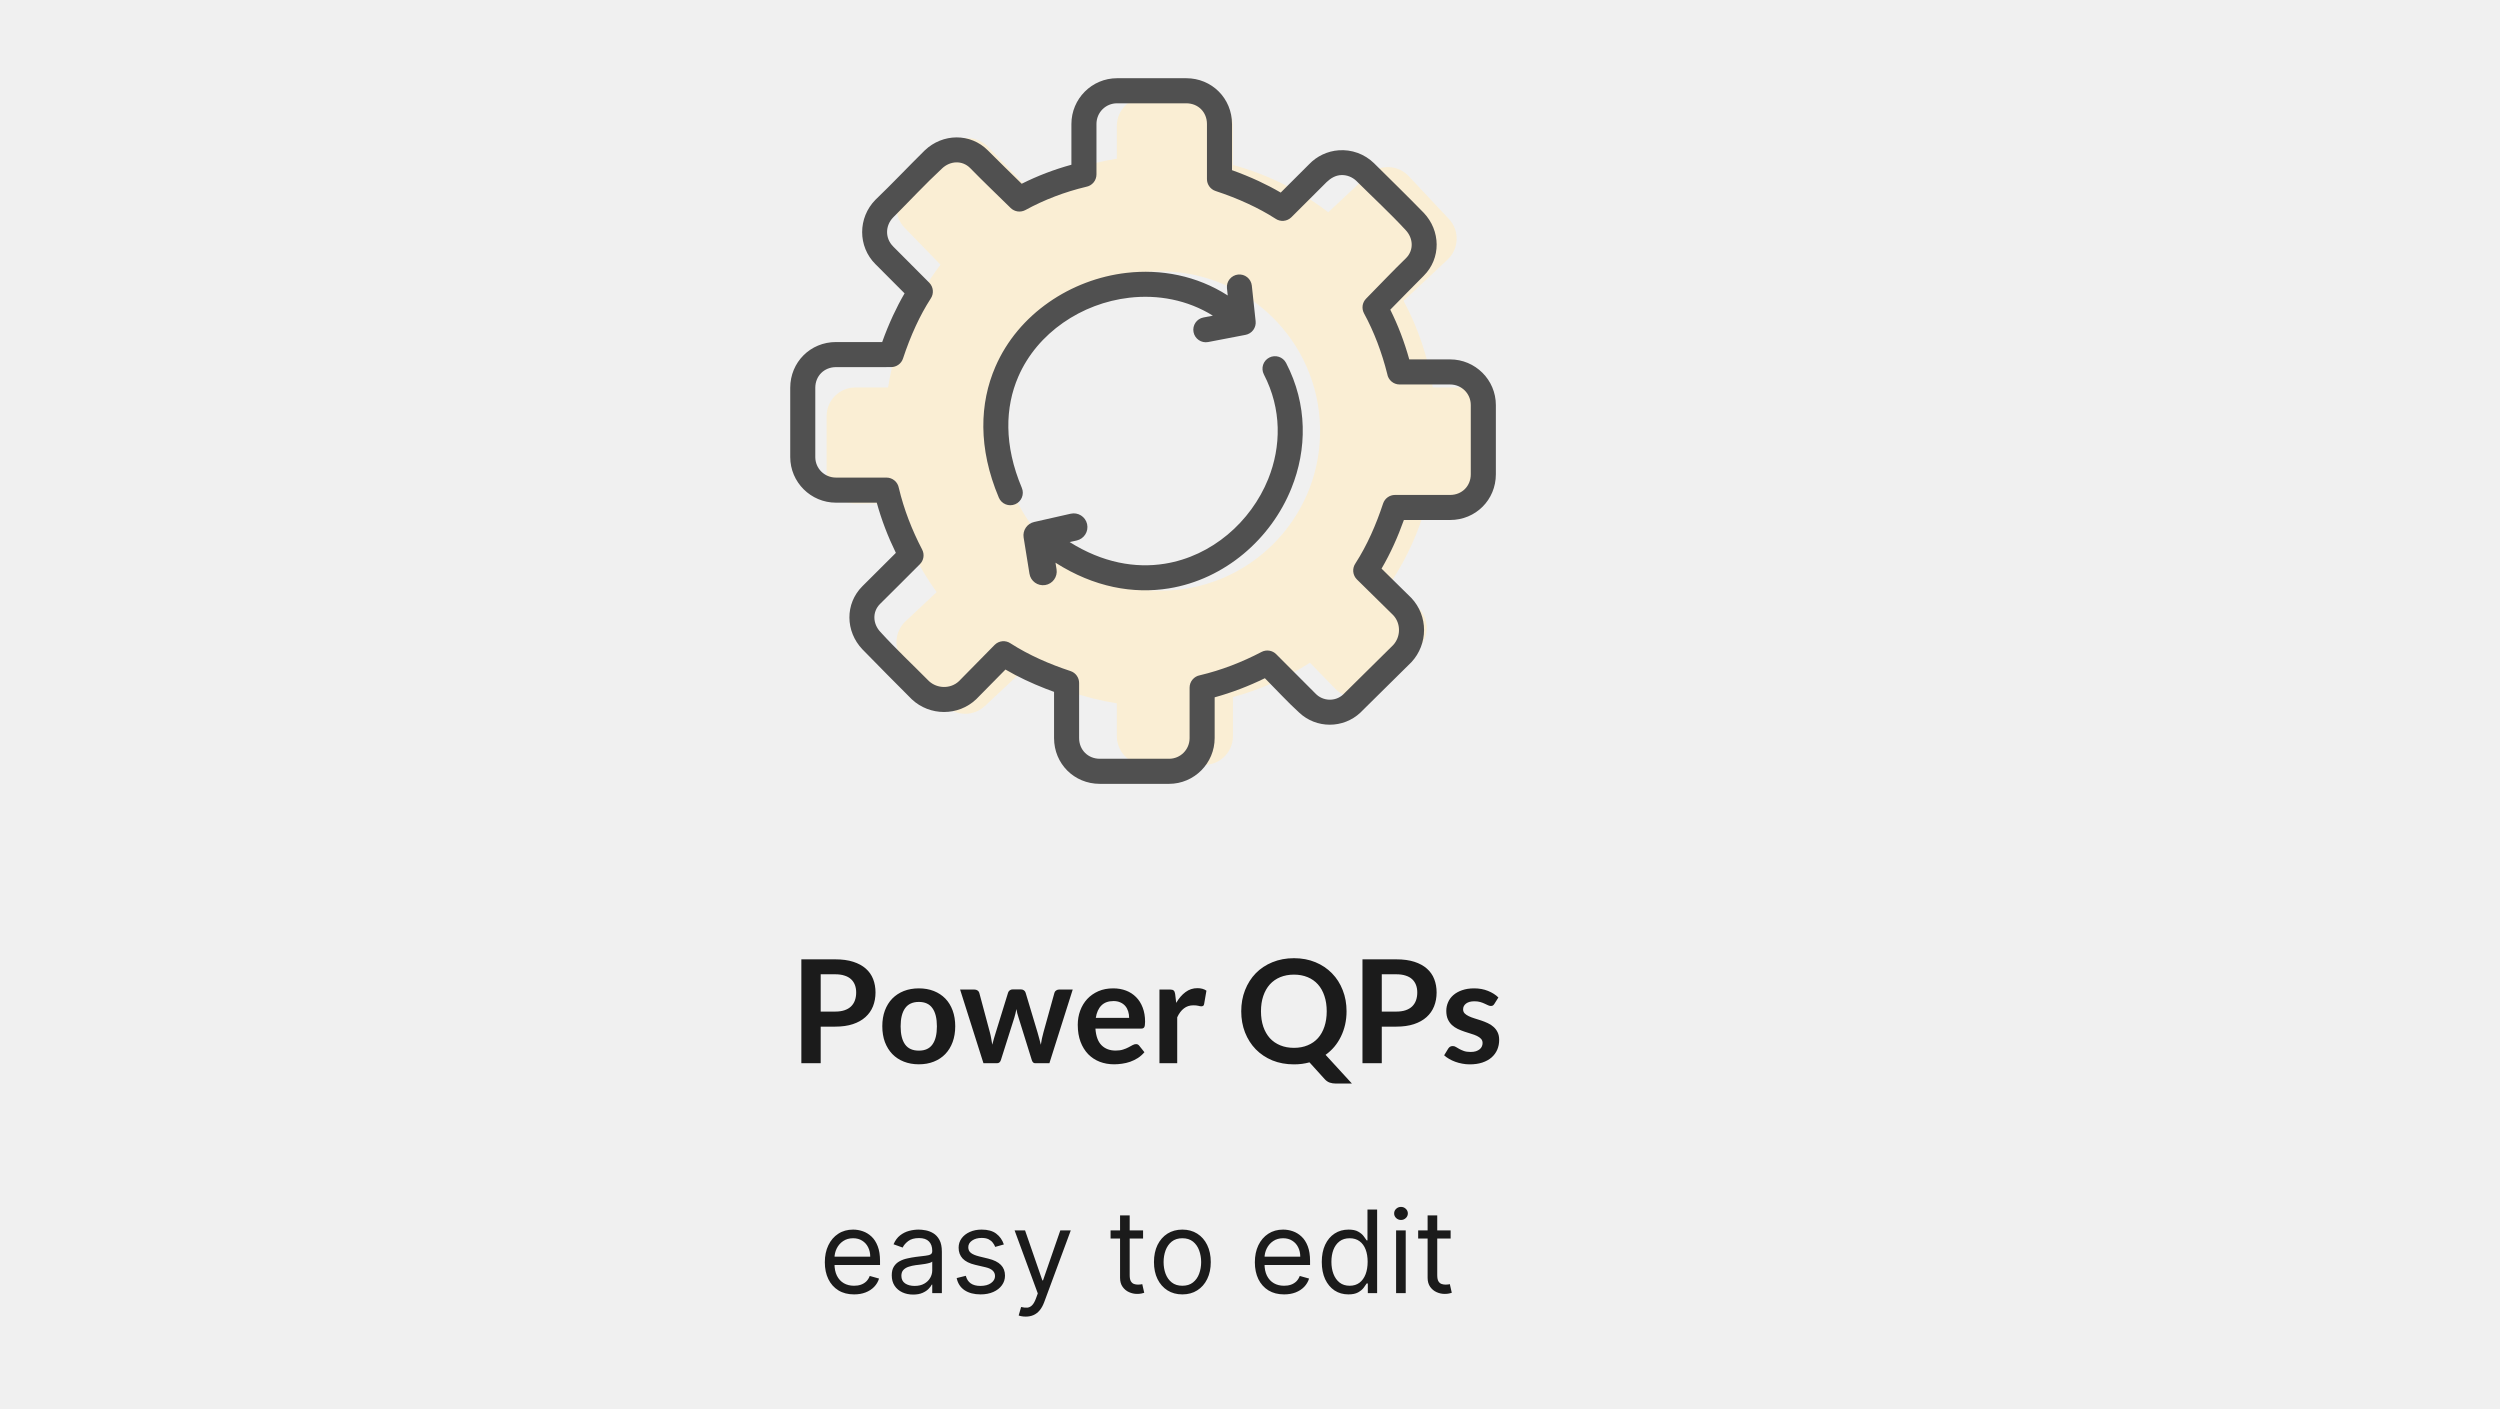
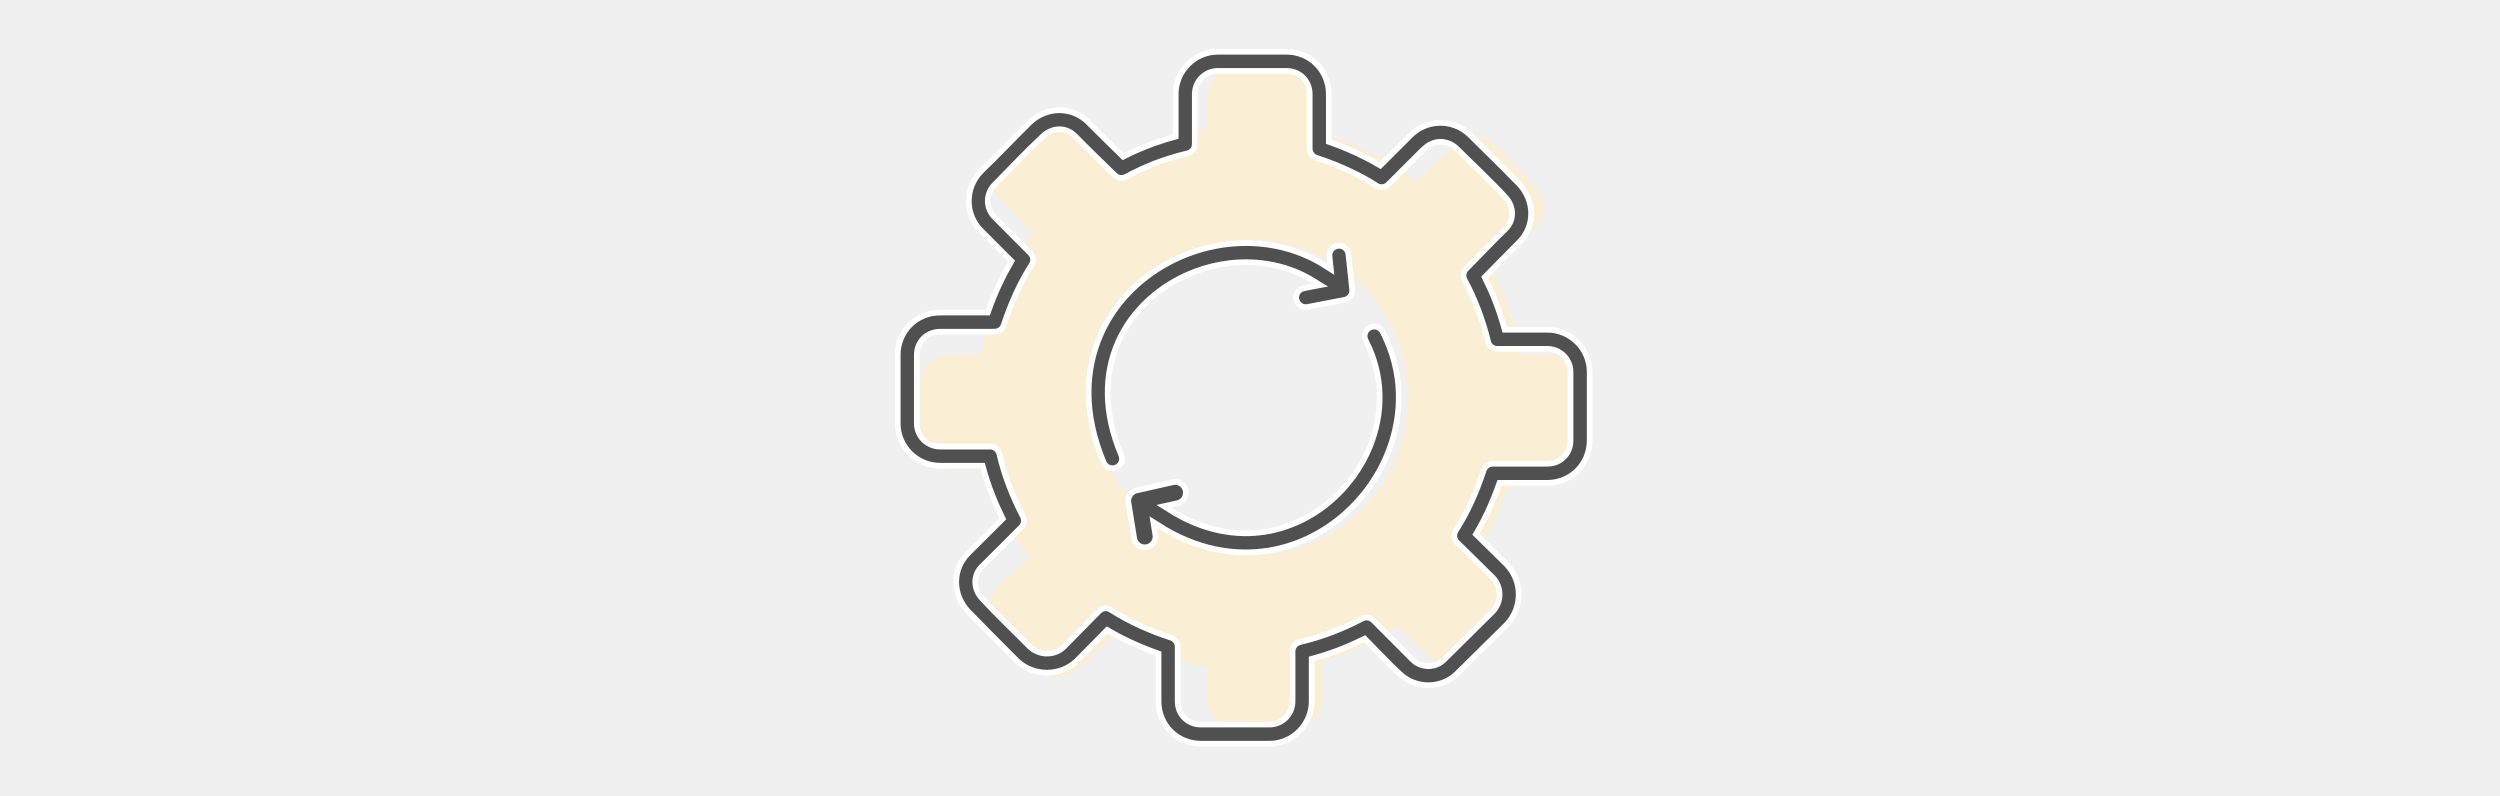
- <svg xmlns="http://www.w3.org/2000/svg" width="87" height="49" viewBox="0 0 87 49" fill="none">
-   <path d="M41.907 3.382C42.459 3.382 42.907 3.83 42.907 4.382V5.74C44.127 6.072 45.249 6.638 46.224 7.387L47.612 6.086C48.015 5.709 48.648 5.729 49.025 6.132L50.422 7.621C50.799 8.024 50.778 8.656 50.376 9.034L48.845 10.47C49.341 11.394 49.69 12.409 49.86 13.484H51C51.552 13.484 52 13.932 52 14.484V16.525C52 17.077 51.552 17.525 51 17.525H49.643C49.381 18.487 48.972 19.387 48.443 20.204L49.368 21.156C49.753 21.552 49.743 22.185 49.348 22.57L47.883 23.992C47.487 24.377 46.853 24.368 46.469 23.971L45.586 23.062C44.77 23.59 43.869 23.998 42.907 24.26V25.618C42.907 26.17 42.459 26.618 41.907 26.618H39.866C39.314 26.618 38.866 26.17 38.866 25.618V24.477C37.695 24.291 36.595 23.892 35.605 23.322L34.276 24.569C33.873 24.947 33.24 24.927 32.862 24.524L31.467 23.035C31.089 22.632 31.109 22 31.512 21.622L32.595 20.605C31.932 19.687 31.428 18.647 31.123 17.525H29.766C29.213 17.525 28.766 17.078 28.766 16.525V14.484C28.766 13.932 29.213 13.484 29.766 13.484H30.905C31.157 11.896 31.799 10.438 32.728 9.211L31.48 7.925C31.095 7.528 31.105 6.895 31.501 6.511L32.965 5.089C33.361 4.704 33.994 4.713 34.379 5.109L35.795 6.568C36.735 6.056 37.77 5.696 38.866 5.522V4.382C38.866 3.83 39.314 3.382 39.866 3.382H41.907ZM40.385 9.443C37.316 9.443 34.828 11.931 34.828 15C34.828 18.068 37.316 20.556 40.385 20.556C43.413 20.556 45.874 18.134 45.938 15.122V14.877C45.873 11.865 43.412 9.443 40.385 9.443Z" fill="#FAEED4" />
-   <path d="M47.219 6.313L47.214 6.307C47.065 6.161 46.875 6.088 46.686 6.092C46.471 6.097 46.303 6.208 46.168 6.335L44.94 7.56C44.789 7.71 44.556 7.727 44.388 7.611C44.09 7.419 43.77 7.247 43.438 7.093C43.071 6.922 42.688 6.775 42.302 6.647C42.119 6.587 42.002 6.416 42.002 6.233L42.002 4.315C42.002 3.901 41.695 3.595 41.282 3.595H38.874C38.473 3.595 38.157 3.916 38.157 4.315V6.071C38.157 6.286 38.002 6.464 37.798 6.501C37.065 6.675 36.345 6.948 35.683 7.31C35.601 7.354 35.507 7.371 35.415 7.358C35.323 7.345 35.237 7.303 35.171 7.238C34.703 6.777 34.218 6.317 33.762 5.849C33.482 5.568 33.063 5.597 32.784 5.862C32.212 6.392 31.64 7.008 31.084 7.564C30.802 7.852 30.796 8.291 31.083 8.578L31.105 8.601L32.338 9.838C32.487 9.989 32.504 10.221 32.389 10.39C32.196 10.688 32.024 11.008 31.87 11.34C31.7 11.707 31.552 12.09 31.425 12.476C31.365 12.659 31.194 12.775 31.011 12.775L29.093 12.776C28.68 12.776 28.372 13.083 28.372 13.496V15.904C28.372 16.305 28.693 16.62 29.093 16.62H30.849C31.064 16.62 31.242 16.775 31.279 16.979C31.456 17.727 31.736 18.445 32.091 19.125C32.181 19.298 32.144 19.504 32.012 19.634C31.551 20.095 31.091 20.559 30.627 21.016C30.346 21.296 30.375 21.715 30.64 21.994C31.16 22.567 31.779 23.148 32.328 23.703C32.617 23.97 33.081 23.978 33.37 23.706L34.613 22.443C34.763 22.29 34.999 22.272 35.17 22.391C35.811 22.803 36.532 23.115 37.254 23.353C37.437 23.413 37.553 23.584 37.553 23.767L37.553 25.685C37.553 26.096 37.862 26.405 38.274 26.405H40.682C41.082 26.405 41.398 26.084 41.398 25.685V23.928C41.398 23.826 41.434 23.727 41.5 23.649C41.566 23.57 41.657 23.517 41.757 23.499C42.509 23.321 43.219 23.044 43.903 22.687C43.985 22.644 44.079 22.629 44.17 22.643C44.262 22.657 44.347 22.7 44.412 22.766L45.774 24.131C46.032 24.406 46.47 24.426 46.746 24.165C46.767 24.145 46.784 24.127 46.804 24.107L48.481 22.45C48.617 22.303 48.685 22.113 48.685 21.924C48.685 21.737 48.618 21.551 48.484 21.408L47.221 20.165C47.148 20.093 47.103 19.998 47.093 19.896C47.084 19.794 47.11 19.692 47.168 19.608C47.582 18.966 47.892 18.247 48.131 17.524C48.191 17.341 48.361 17.224 48.545 17.224L50.463 17.224C50.875 17.224 51.183 16.917 51.183 16.504V14.096C51.183 13.695 50.862 13.38 50.463 13.38H48.706C48.489 13.38 48.309 13.221 48.276 13.013C48.184 12.643 48.069 12.279 47.934 11.922C47.798 11.567 47.643 11.225 47.468 10.905C47.424 10.823 47.407 10.729 47.419 10.637C47.432 10.545 47.475 10.459 47.54 10.393C48 9.926 48.46 9.439 48.93 8.983C49.209 8.705 49.181 8.285 48.916 8.006C48.395 7.439 47.771 6.863 47.219 6.313ZM36.768 19.813C36.81 20.074 36.632 20.319 36.372 20.36C36.111 20.401 35.866 20.224 35.825 19.963L35.622 18.705C35.582 18.455 35.745 18.219 35.989 18.165L37.261 17.877C37.518 17.819 37.773 17.98 37.831 18.238C37.889 18.495 37.727 18.751 37.47 18.809L37.224 18.864C38.367 19.584 39.511 19.784 40.538 19.617C41.354 19.485 42.102 19.122 42.72 18.606C43.341 18.088 43.832 17.417 44.134 16.669C44.589 15.539 44.608 14.236 43.983 13.03C43.873 12.816 43.956 12.554 44.17 12.444C44.384 12.334 44.646 12.418 44.756 12.631C45.508 14.079 45.486 15.642 44.941 16.992C44.587 17.873 44.008 18.664 43.276 19.274C42.541 19.886 41.651 20.318 40.677 20.476C39.442 20.676 38.078 20.441 36.731 19.582L36.768 19.813ZM42.698 10.028C42.687 9.914 42.721 9.8 42.794 9.711C42.867 9.623 42.971 9.566 43.085 9.554C43.199 9.542 43.313 9.575 43.403 9.647C43.492 9.718 43.55 9.822 43.563 9.936L43.696 11.18C43.708 11.288 43.678 11.397 43.613 11.485C43.548 11.572 43.452 11.633 43.345 11.653L42.044 11.903C41.808 11.948 41.58 11.793 41.535 11.557C41.489 11.321 41.644 11.093 41.88 11.048L42.208 10.985C41.319 10.432 40.291 10.246 39.297 10.361C38.471 10.457 37.671 10.76 36.995 11.233C36.321 11.703 35.77 12.34 35.437 13.107C34.976 14.169 34.932 15.491 35.56 16.979C35.653 17.2 35.549 17.455 35.328 17.548C35.107 17.642 34.852 17.538 34.759 17.317C34.03 15.587 34.09 14.029 34.64 12.762C35.039 11.841 35.697 11.079 36.497 10.521C37.294 9.964 38.232 9.608 39.198 9.496C40.399 9.356 41.647 9.591 42.725 10.282L42.698 10.028ZM47.825 5.689C48.399 6.257 48.984 6.829 49.547 7.407C50.135 8.027 50.157 8.989 49.543 9.6C49.153 9.99 48.768 10.385 48.382 10.777C48.517 11.05 48.64 11.328 48.748 11.612C48.86 11.906 48.958 12.205 49.042 12.507H50.463C51.34 12.507 52.056 13.218 52.056 14.096V16.504C52.056 17.395 51.355 18.096 50.463 18.096H48.855C48.646 18.68 48.392 19.252 48.078 19.788L49.112 20.806C49.41 21.121 49.557 21.523 49.557 21.924C49.557 22.326 49.409 22.73 49.116 23.045L47.422 24.719C47.396 24.745 47.37 24.77 47.344 24.797C46.748 25.36 45.808 25.361 45.212 24.799C44.811 24.436 44.405 23.99 44.018 23.602C43.457 23.876 42.873 24.101 42.27 24.267V25.685C42.27 26.561 41.559 27.278 40.682 27.278H38.274C37.38 27.278 36.681 26.578 36.681 25.685V24.077C36.584 24.042 36.486 24.005 36.39 23.968C35.909 23.78 35.435 23.561 34.99 23.3L33.971 24.334C33.347 24.926 32.36 24.923 31.733 24.338C31.155 23.763 30.58 23.177 30.009 22.594C29.42 21.973 29.398 21.011 30.013 20.399C30.4 20.012 30.788 19.627 31.176 19.24C30.902 18.678 30.677 18.096 30.511 17.493H29.093C28.216 17.493 27.5 16.782 27.5 15.904V13.496C27.5 12.604 28.201 11.903 29.093 11.903H30.7C30.813 11.588 30.939 11.279 31.08 10.975C31.201 10.714 31.334 10.458 31.479 10.209L30.49 9.217L30.466 9.194C29.846 8.575 29.852 7.577 30.464 6.954C31.046 6.395 31.608 5.799 32.184 5.231C32.804 4.642 33.767 4.62 34.379 5.235C34.766 5.625 35.163 6.009 35.555 6.395C36.109 6.117 36.687 5.897 37.285 5.733V4.315C37.285 3.438 37.996 2.722 38.874 2.722H41.282C42.173 2.722 42.874 3.424 42.874 4.315V5.922C43.185 6.034 43.497 6.16 43.803 6.302C44.064 6.423 44.32 6.556 44.569 6.702L45.554 5.719C45.824 5.434 46.197 5.257 46.59 5.23C47.031 5.198 47.483 5.352 47.824 5.687L47.825 5.689Z" fill="#505050" />
-   <path d="M28.56 35.727V37H27.887V33.385H29.065C29.307 33.385 29.516 33.413 29.692 33.47C29.869 33.527 30.015 33.606 30.13 33.708C30.245 33.809 30.33 33.931 30.385 34.072C30.44 34.214 30.468 34.369 30.468 34.538C30.468 34.712 30.438 34.873 30.38 35.02C30.322 35.165 30.234 35.29 30.117 35.395C30.001 35.5 29.855 35.582 29.68 35.64C29.505 35.698 29.3 35.727 29.065 35.727H28.56ZM28.56 35.203H29.065C29.188 35.203 29.296 35.188 29.387 35.157C29.479 35.126 29.555 35.082 29.615 35.025C29.675 34.967 29.72 34.897 29.75 34.815C29.78 34.732 29.795 34.639 29.795 34.538C29.795 34.441 29.78 34.353 29.75 34.275C29.72 34.197 29.675 34.13 29.615 34.075C29.555 34.02 29.479 33.978 29.387 33.95C29.296 33.92 29.188 33.905 29.065 33.905H28.56V35.203ZM31.977 34.395C32.168 34.395 32.342 34.426 32.497 34.487C32.653 34.549 32.787 34.637 32.897 34.75C33.007 34.863 33.092 35.002 33.152 35.165C33.212 35.328 33.242 35.511 33.242 35.712C33.242 35.916 33.212 36.099 33.152 36.263C33.092 36.426 33.007 36.565 32.897 36.68C32.787 36.795 32.653 36.883 32.497 36.945C32.342 37.007 32.168 37.038 31.977 37.038C31.785 37.038 31.611 37.007 31.454 36.945C31.298 36.883 31.163 36.795 31.052 36.68C30.942 36.565 30.856 36.426 30.794 36.263C30.734 36.099 30.704 35.916 30.704 35.712C30.704 35.511 30.734 35.328 30.794 35.165C30.856 35.002 30.942 34.863 31.052 34.75C31.163 34.637 31.298 34.549 31.454 34.487C31.611 34.426 31.785 34.395 31.977 34.395ZM31.977 36.562C32.19 36.562 32.348 36.491 32.449 36.347C32.553 36.204 32.604 35.994 32.604 35.718C32.604 35.441 32.553 35.23 32.449 35.085C32.348 34.94 32.19 34.867 31.977 34.867C31.76 34.867 31.6 34.941 31.497 35.087C31.393 35.233 31.342 35.443 31.342 35.718C31.342 35.992 31.393 36.203 31.497 36.347C31.6 36.491 31.76 36.562 31.977 36.562ZM33.411 34.435H33.901C33.948 34.435 33.987 34.446 34.019 34.468C34.05 34.489 34.07 34.517 34.079 34.55L34.446 35.92C34.466 35.995 34.482 36.068 34.494 36.14C34.507 36.212 34.519 36.283 34.531 36.355C34.549 36.283 34.569 36.212 34.589 36.14C34.61 36.068 34.633 35.995 34.656 35.92L35.081 34.545C35.091 34.512 35.111 34.484 35.141 34.462C35.171 34.441 35.206 34.43 35.246 34.43H35.519C35.564 34.43 35.601 34.441 35.631 34.462C35.661 34.484 35.681 34.512 35.691 34.545L36.111 35.945C36.133 36.017 36.152 36.087 36.169 36.155C36.187 36.222 36.204 36.289 36.221 36.358C36.233 36.286 36.245 36.214 36.259 36.142C36.274 36.071 36.292 35.997 36.314 35.92L36.694 34.55C36.702 34.517 36.722 34.489 36.754 34.468C36.785 34.446 36.822 34.435 36.864 34.435H37.331L36.519 37H36.021C35.968 37 35.929 36.963 35.906 36.89L35.444 35.407C35.429 35.359 35.414 35.311 35.401 35.263C35.389 35.212 35.379 35.163 35.371 35.115C35.361 35.165 35.35 35.215 35.339 35.265C35.327 35.313 35.314 35.362 35.299 35.413L34.831 36.89C34.808 36.963 34.763 37 34.696 37H34.224L33.411 34.435ZM38.739 34.395C38.9 34.395 39.049 34.421 39.184 34.472C39.32 34.524 39.438 34.6 39.536 34.7C39.635 34.798 39.711 34.92 39.766 35.065C39.821 35.208 39.849 35.373 39.849 35.557C39.849 35.604 39.846 35.643 39.841 35.675C39.838 35.705 39.83 35.729 39.819 35.748C39.809 35.764 39.794 35.777 39.776 35.785C39.758 35.792 39.734 35.795 39.706 35.795H38.121C38.139 36.058 38.21 36.252 38.334 36.375C38.457 36.498 38.62 36.56 38.824 36.56C38.924 36.56 39.01 36.548 39.081 36.525C39.154 36.502 39.218 36.476 39.271 36.447C39.326 36.419 39.374 36.393 39.414 36.37C39.455 36.347 39.495 36.335 39.534 36.335C39.559 36.335 39.58 36.34 39.599 36.35C39.617 36.36 39.633 36.374 39.646 36.392L39.826 36.617C39.758 36.697 39.681 36.765 39.596 36.82C39.511 36.873 39.422 36.917 39.329 36.95C39.237 36.982 39.143 37.004 39.046 37.017C38.951 37.031 38.859 37.038 38.769 37.038C38.59 37.038 38.425 37.008 38.271 36.95C38.118 36.89 37.984 36.803 37.871 36.688C37.758 36.571 37.669 36.428 37.604 36.258C37.539 36.086 37.506 35.888 37.506 35.663C37.506 35.487 37.535 35.323 37.591 35.17C37.648 35.015 37.729 34.881 37.834 34.767C37.94 34.653 38.069 34.562 38.221 34.495C38.374 34.428 38.547 34.395 38.739 34.395ZM38.751 34.837C38.571 34.837 38.43 34.888 38.329 34.99C38.227 35.092 38.162 35.236 38.134 35.422H39.294C39.294 35.343 39.283 35.267 39.261 35.197C39.239 35.126 39.206 35.063 39.161 35.01C39.116 34.957 39.059 34.915 38.991 34.885C38.923 34.853 38.843 34.837 38.751 34.837ZM40.349 37V34.435H40.712C40.775 34.435 40.819 34.447 40.844 34.47C40.87 34.493 40.886 34.533 40.895 34.59L40.932 34.9C41.024 34.742 41.131 34.617 41.255 34.525C41.378 34.433 41.516 34.388 41.669 34.388C41.796 34.388 41.901 34.417 41.984 34.475L41.904 34.938C41.9 34.968 41.889 34.989 41.872 35.002C41.855 35.014 41.833 35.02 41.804 35.02C41.779 35.02 41.745 35.014 41.702 35.002C41.659 34.991 41.601 34.985 41.529 34.985C41.401 34.985 41.291 35.021 41.2 35.093C41.108 35.163 41.03 35.266 40.967 35.403V37H40.349ZM46.86 35.193C46.86 35.354 46.843 35.509 46.81 35.657C46.776 35.804 46.728 35.942 46.665 36.07C46.603 36.198 46.527 36.317 46.437 36.425C46.347 36.532 46.245 36.626 46.13 36.708L47.047 37.708H46.492C46.412 37.708 46.34 37.697 46.275 37.675C46.212 37.653 46.153 37.613 46.1 37.555L45.57 36.97C45.485 36.993 45.397 37.011 45.307 37.023C45.219 37.034 45.127 37.04 45.03 37.04C44.757 37.04 44.507 36.994 44.28 36.903C44.055 36.809 43.861 36.68 43.7 36.515C43.54 36.35 43.416 36.155 43.327 35.93C43.239 35.703 43.195 35.458 43.195 35.193C43.195 34.928 43.239 34.682 43.327 34.458C43.416 34.231 43.54 34.035 43.7 33.87C43.861 33.705 44.055 33.577 44.28 33.485C44.507 33.392 44.757 33.345 45.03 33.345C45.303 33.345 45.552 33.392 45.777 33.485C46.002 33.578 46.195 33.708 46.355 33.873C46.515 34.036 46.639 34.231 46.727 34.458C46.816 34.682 46.86 34.928 46.86 35.193ZM46.17 35.193C46.17 34.994 46.143 34.817 46.09 34.66C46.038 34.502 45.963 34.367 45.865 34.258C45.767 34.148 45.647 34.063 45.505 34.005C45.365 33.947 45.206 33.917 45.03 33.917C44.853 33.917 44.694 33.947 44.552 34.005C44.411 34.063 44.29 34.148 44.19 34.258C44.092 34.367 44.016 34.502 43.962 34.66C43.909 34.817 43.882 34.994 43.882 35.193C43.882 35.391 43.909 35.569 43.962 35.727C44.016 35.884 44.092 36.017 44.19 36.127C44.29 36.236 44.411 36.319 44.552 36.377C44.694 36.436 44.853 36.465 45.03 36.465C45.206 36.465 45.365 36.436 45.505 36.377C45.647 36.319 45.767 36.236 45.865 36.127C45.963 36.017 46.038 35.884 46.09 35.727C46.143 35.569 46.17 35.391 46.17 35.193ZM48.086 35.727V37H47.414V33.385H48.591C48.833 33.385 49.042 33.413 49.219 33.47C49.395 33.527 49.541 33.606 49.656 33.708C49.771 33.809 49.856 33.931 49.911 34.072C49.966 34.214 49.994 34.369 49.994 34.538C49.994 34.712 49.965 34.873 49.906 35.02C49.848 35.165 49.761 35.29 49.644 35.395C49.527 35.5 49.381 35.582 49.206 35.64C49.031 35.698 48.826 35.727 48.591 35.727H48.086ZM48.086 35.203H48.591C48.715 35.203 48.822 35.188 48.914 35.157C49.005 35.126 49.081 35.082 49.141 35.025C49.201 34.967 49.246 34.897 49.276 34.815C49.306 34.732 49.321 34.639 49.321 34.538C49.321 34.441 49.306 34.353 49.276 34.275C49.246 34.197 49.201 34.13 49.141 34.075C49.081 34.02 49.005 33.978 48.914 33.95C48.822 33.92 48.715 33.905 48.591 33.905H48.086V35.203ZM52.004 34.935C51.987 34.962 51.97 34.981 51.951 34.992C51.933 35.002 51.91 35.008 51.881 35.008C51.851 35.008 51.819 34.999 51.784 34.983C51.751 34.966 51.711 34.947 51.666 34.928C51.621 34.906 51.57 34.887 51.511 34.87C51.455 34.853 51.387 34.845 51.309 34.845C51.187 34.845 51.091 34.871 51.021 34.922C50.951 34.974 50.916 35.042 50.916 35.125C50.916 35.18 50.934 35.227 50.969 35.265C51.005 35.302 51.053 35.334 51.111 35.362C51.171 35.391 51.239 35.417 51.314 35.44C51.389 35.462 51.465 35.486 51.544 35.513C51.622 35.539 51.699 35.57 51.774 35.605C51.849 35.638 51.916 35.682 51.974 35.735C52.034 35.787 52.081 35.849 52.116 35.922C52.153 35.996 52.171 36.084 52.171 36.188C52.171 36.311 52.149 36.425 52.104 36.53C52.059 36.633 51.993 36.723 51.906 36.8C51.82 36.875 51.712 36.934 51.584 36.977C51.457 37.019 51.311 37.04 51.146 37.04C51.058 37.04 50.971 37.032 50.886 37.015C50.803 37 50.722 36.978 50.644 36.95C50.567 36.922 50.495 36.888 50.429 36.85C50.364 36.812 50.306 36.77 50.256 36.725L50.399 36.49C50.417 36.462 50.439 36.44 50.464 36.425C50.489 36.41 50.52 36.403 50.559 36.403C50.597 36.403 50.633 36.413 50.666 36.435C50.701 36.457 50.741 36.48 50.786 36.505C50.831 36.53 50.884 36.553 50.944 36.575C51.005 36.597 51.083 36.608 51.176 36.608C51.25 36.608 51.312 36.599 51.364 36.583C51.417 36.564 51.461 36.541 51.494 36.513C51.529 36.484 51.554 36.452 51.569 36.415C51.586 36.377 51.594 36.337 51.594 36.297C51.594 36.237 51.575 36.188 51.539 36.15C51.504 36.112 51.456 36.078 51.396 36.05C51.338 36.022 51.27 35.997 51.194 35.975C51.119 35.952 51.041 35.927 50.961 35.9C50.883 35.873 50.806 35.843 50.729 35.807C50.654 35.771 50.586 35.725 50.526 35.67C50.468 35.615 50.42 35.547 50.384 35.468C50.349 35.388 50.331 35.291 50.331 35.178C50.331 35.072 50.352 34.972 50.394 34.877C50.435 34.782 50.496 34.7 50.576 34.63C50.658 34.558 50.759 34.502 50.879 34.46C51.001 34.417 51.141 34.395 51.299 34.395C51.475 34.395 51.636 34.424 51.781 34.483C51.926 34.541 52.047 34.617 52.144 34.712L52.004 34.935Z" fill="#1B1B1B" />
-   <path d="M29.722 45.045C29.511 45.045 29.33 44.999 29.178 44.906C29.026 44.812 28.909 44.682 28.827 44.514C28.745 44.346 28.704 44.15 28.704 43.926C28.704 43.703 28.745 43.506 28.827 43.335C28.909 43.164 29.024 43.03 29.171 42.935C29.318 42.838 29.491 42.79 29.688 42.79C29.801 42.79 29.913 42.809 30.024 42.847C30.135 42.885 30.236 42.946 30.327 43.031C30.418 43.115 30.49 43.227 30.544 43.367C30.598 43.506 30.625 43.677 30.625 43.881V44.023H28.943V43.733H30.284C30.284 43.61 30.259 43.5 30.21 43.403C30.162 43.307 30.093 43.231 30.003 43.175C29.914 43.119 29.809 43.091 29.688 43.091C29.554 43.091 29.438 43.124 29.341 43.19C29.244 43.256 29.17 43.341 29.118 43.446C29.066 43.551 29.04 43.664 29.04 43.784V43.977C29.04 44.142 29.068 44.282 29.125 44.396C29.183 44.51 29.263 44.597 29.365 44.656C29.467 44.715 29.586 44.744 29.722 44.744C29.81 44.744 29.889 44.732 29.96 44.707C30.032 44.682 30.094 44.644 30.146 44.594C30.198 44.543 30.239 44.479 30.267 44.403L30.591 44.494C30.557 44.604 30.5 44.701 30.419 44.784C30.338 44.867 30.239 44.931 30.121 44.977C30.002 45.023 29.869 45.045 29.722 45.045ZM31.777 45.051C31.639 45.051 31.513 45.025 31.401 44.973C31.288 44.92 31.198 44.844 31.132 44.744C31.066 44.644 31.033 44.523 31.033 44.381C31.033 44.256 31.057 44.154 31.107 44.077C31.156 43.998 31.222 43.937 31.304 43.892C31.386 43.847 31.477 43.814 31.577 43.793C31.677 43.77 31.778 43.752 31.879 43.739C32.012 43.722 32.119 43.709 32.202 43.7C32.285 43.691 32.346 43.675 32.383 43.653C32.422 43.632 32.442 43.594 32.442 43.54V43.528C32.442 43.388 32.403 43.279 32.327 43.202C32.251 43.124 32.136 43.085 31.982 43.085C31.822 43.085 31.696 43.12 31.605 43.19C31.514 43.26 31.45 43.335 31.413 43.415L31.095 43.301C31.152 43.169 31.228 43.065 31.322 42.992C31.418 42.917 31.522 42.865 31.635 42.835C31.749 42.805 31.86 42.79 31.97 42.79C32.04 42.79 32.121 42.798 32.212 42.815C32.303 42.831 32.392 42.865 32.477 42.916C32.563 42.967 32.635 43.044 32.692 43.148C32.749 43.251 32.777 43.389 32.777 43.562V45H32.442V44.705H32.425C32.402 44.752 32.364 44.803 32.311 44.856C32.258 44.91 32.188 44.956 32.099 44.994C32.011 45.032 31.904 45.051 31.777 45.051ZM31.828 44.75C31.961 44.75 32.072 44.724 32.163 44.672C32.255 44.62 32.324 44.553 32.371 44.47C32.418 44.388 32.442 44.301 32.442 44.21V43.903C32.428 43.92 32.396 43.936 32.348 43.95C32.301 43.964 32.246 43.975 32.183 43.986C32.122 43.995 32.062 44.004 32.003 44.011C31.945 44.018 31.898 44.024 31.862 44.028C31.775 44.04 31.694 44.058 31.618 44.084C31.543 44.108 31.483 44.146 31.436 44.196C31.391 44.245 31.368 44.312 31.368 44.398C31.368 44.514 31.411 44.602 31.497 44.662C31.584 44.721 31.695 44.75 31.828 44.75ZM34.934 43.307L34.633 43.392C34.614 43.342 34.586 43.293 34.549 43.246C34.513 43.197 34.464 43.158 34.402 43.126C34.339 43.095 34.259 43.08 34.162 43.08C34.028 43.08 33.917 43.11 33.828 43.172C33.74 43.233 33.696 43.31 33.696 43.403C33.696 43.487 33.726 43.553 33.787 43.601C33.847 43.649 33.942 43.689 34.071 43.722L34.395 43.801C34.59 43.849 34.735 43.921 34.831 44.019C34.926 44.115 34.974 44.24 34.974 44.392C34.974 44.517 34.938 44.629 34.866 44.727C34.795 44.826 34.696 44.903 34.568 44.96C34.44 45.017 34.291 45.045 34.122 45.045C33.899 45.045 33.715 44.997 33.569 44.901C33.423 44.804 33.331 44.663 33.292 44.477L33.61 44.398C33.641 44.515 33.698 44.603 33.782 44.662C33.867 44.721 33.979 44.75 34.116 44.75C34.272 44.75 34.396 44.717 34.488 44.651C34.581 44.583 34.627 44.503 34.627 44.409C34.627 44.333 34.601 44.27 34.548 44.219C34.495 44.167 34.413 44.128 34.304 44.102L33.94 44.017C33.74 43.97 33.593 43.896 33.5 43.797C33.407 43.697 33.36 43.571 33.36 43.42C33.36 43.297 33.395 43.188 33.464 43.094C33.534 42.999 33.629 42.925 33.75 42.871C33.871 42.817 34.008 42.79 34.162 42.79C34.377 42.79 34.547 42.837 34.67 42.932C34.794 43.026 34.882 43.151 34.934 43.307ZM35.695 45.818C35.638 45.818 35.587 45.813 35.543 45.804C35.498 45.795 35.467 45.787 35.45 45.778L35.535 45.483C35.617 45.504 35.689 45.511 35.751 45.506C35.814 45.5 35.869 45.472 35.918 45.422C35.967 45.373 36.012 45.293 36.053 45.182L36.115 45.011L35.308 42.818H35.672L36.274 44.557H36.297L36.899 42.818H37.263L36.337 45.318C36.295 45.431 36.243 45.524 36.182 45.598C36.12 45.673 36.049 45.728 35.967 45.764C35.887 45.8 35.796 45.818 35.695 45.818ZM39.779 42.818V43.102H38.648V42.818H39.779ZM38.978 42.295H39.313V44.375C39.313 44.47 39.327 44.541 39.354 44.588C39.383 44.635 39.419 44.666 39.462 44.682C39.507 44.697 39.554 44.705 39.603 44.705C39.64 44.705 39.67 44.703 39.694 44.699C39.718 44.694 39.736 44.69 39.751 44.688L39.819 44.989C39.796 44.997 39.764 45.006 39.724 45.014C39.683 45.024 39.631 45.028 39.569 45.028C39.474 45.028 39.381 45.008 39.291 44.967C39.2 44.927 39.126 44.865 39.066 44.781C39.007 44.698 38.978 44.593 38.978 44.466V42.295ZM41.146 45.045C40.949 45.045 40.776 44.999 40.628 44.905C40.48 44.811 40.365 44.68 40.281 44.511C40.199 44.343 40.158 44.146 40.158 43.92C40.158 43.693 40.199 43.495 40.281 43.325C40.365 43.156 40.48 43.024 40.628 42.93C40.776 42.837 40.949 42.79 41.146 42.79C41.343 42.79 41.516 42.837 41.663 42.93C41.812 43.024 41.928 43.156 42.01 43.325C42.093 43.495 42.135 43.693 42.135 43.92C42.135 44.146 42.093 44.343 42.01 44.511C41.928 44.68 41.812 44.811 41.663 44.905C41.516 44.999 41.343 45.045 41.146 45.045ZM41.146 44.744C41.296 44.744 41.419 44.706 41.516 44.629C41.612 44.553 41.684 44.452 41.73 44.327C41.776 44.202 41.8 44.066 41.8 43.92C41.8 43.775 41.776 43.639 41.73 43.513C41.684 43.387 41.612 43.285 41.516 43.207C41.419 43.13 41.296 43.091 41.146 43.091C40.997 43.091 40.874 43.13 40.777 43.207C40.68 43.285 40.609 43.387 40.562 43.513C40.516 43.639 40.493 43.775 40.493 43.92C40.493 44.066 40.516 44.202 40.562 44.327C40.609 44.452 40.68 44.553 40.777 44.629C40.874 44.706 40.997 44.744 41.146 44.744ZM44.686 45.045C44.476 45.045 44.295 44.999 44.142 44.906C43.991 44.812 43.874 44.682 43.791 44.514C43.71 44.346 43.669 44.15 43.669 43.926C43.669 43.703 43.71 43.506 43.791 43.335C43.874 43.164 43.989 43.03 44.135 42.935C44.283 42.838 44.455 42.79 44.652 42.79C44.766 42.79 44.878 42.809 44.989 42.847C45.1 42.885 45.201 42.946 45.291 43.031C45.383 43.115 45.455 43.227 45.509 43.367C45.563 43.506 45.59 43.677 45.59 43.881V44.023H43.908V43.733H45.249C45.249 43.61 45.224 43.5 45.175 43.403C45.127 43.307 45.058 43.231 44.968 43.175C44.879 43.119 44.774 43.091 44.652 43.091C44.519 43.091 44.403 43.124 44.306 43.19C44.209 43.256 44.135 43.341 44.083 43.446C44.031 43.551 44.005 43.664 44.005 43.784V43.977C44.005 44.142 44.033 44.282 44.09 44.396C44.148 44.51 44.228 44.597 44.33 44.656C44.432 44.715 44.551 44.744 44.686 44.744C44.775 44.744 44.854 44.732 44.925 44.707C44.997 44.682 45.059 44.644 45.111 44.594C45.163 44.543 45.203 44.479 45.232 44.403L45.556 44.494C45.522 44.604 45.464 44.701 45.384 44.784C45.303 44.867 45.204 44.931 45.086 44.977C44.967 45.023 44.834 45.045 44.686 45.045ZM46.924 45.045C46.742 45.045 46.581 44.999 46.442 44.908C46.303 44.815 46.194 44.684 46.115 44.516C46.037 44.346 45.998 44.146 45.998 43.915C45.998 43.686 46.037 43.487 46.115 43.318C46.194 43.15 46.303 43.019 46.444 42.928C46.584 42.836 46.746 42.79 46.929 42.79C47.071 42.79 47.184 42.813 47.266 42.861C47.349 42.907 47.413 42.96 47.456 43.02C47.501 43.079 47.535 43.127 47.56 43.165H47.588V42.091H47.924V45H47.6V44.665H47.56C47.535 44.705 47.5 44.755 47.455 44.815C47.409 44.875 47.345 44.928 47.26 44.976C47.176 45.022 47.064 45.045 46.924 45.045ZM46.969 44.744C47.104 44.744 47.217 44.709 47.31 44.639C47.403 44.568 47.473 44.47 47.522 44.345C47.57 44.219 47.594 44.074 47.594 43.909C47.594 43.746 47.57 43.604 47.523 43.481C47.476 43.358 47.406 43.263 47.313 43.195C47.22 43.126 47.105 43.091 46.969 43.091C46.827 43.091 46.709 43.127 46.614 43.2C46.52 43.272 46.45 43.37 46.402 43.494C46.356 43.617 46.333 43.756 46.333 43.909C46.333 44.064 46.356 44.206 46.404 44.332C46.452 44.458 46.523 44.559 46.617 44.633C46.712 44.707 46.829 44.744 46.969 44.744ZM48.584 45V42.818H48.919V45H48.584ZM48.755 42.455C48.689 42.455 48.633 42.432 48.586 42.388C48.539 42.343 48.516 42.29 48.516 42.227C48.516 42.165 48.539 42.111 48.586 42.067C48.633 42.022 48.689 42 48.755 42C48.82 42 48.876 42.022 48.922 42.067C48.97 42.111 48.993 42.165 48.993 42.227C48.993 42.29 48.97 42.343 48.922 42.388C48.876 42.432 48.82 42.455 48.755 42.455ZM50.482 42.818V43.102H49.352V42.818H50.482ZM49.681 42.295H50.016V44.375C50.016 44.47 50.03 44.541 50.057 44.588C50.086 44.635 50.122 44.666 50.166 44.682C50.21 44.697 50.257 44.705 50.306 44.705C50.343 44.705 50.373 44.703 50.397 44.699C50.421 44.694 50.44 44.69 50.454 44.688L50.522 44.989C50.499 44.997 50.468 45.006 50.427 45.014C50.386 45.024 50.334 45.028 50.272 45.028C50.177 45.028 50.084 45.008 49.994 44.967C49.904 44.927 49.829 44.865 49.769 44.781C49.711 44.698 49.681 44.593 49.681 44.466V42.295Z" fill="#1B1B1B" />
+ <svg xmlns="http://www.w3.org/2000/svg" width="88" height="28" viewBox="0 0 88 28" fill="none">
+   <path d="M45.545 2.382C46.097 2.382 46.545 2.83 46.545 3.382V4.741C47.764 5.073 48.885 5.638 49.859 6.387L51.248 5.086C51.651 4.708 52.285 4.729 52.662 5.132L54.058 6.621C54.435 7.024 54.415 7.656 54.013 8.034L52.48 9.471C52.975 10.395 53.325 11.41 53.495 12.484H54.636C55.188 12.485 55.636 12.932 55.636 13.484V15.525C55.636 16.077 55.188 16.525 54.636 16.525H53.277C53.016 17.487 52.608 18.388 52.079 19.205L53.003 20.156C53.388 20.552 53.378 21.185 52.982 21.57L51.518 22.992C51.121 23.377 50.488 23.368 50.103 22.971L49.221 22.062C48.405 22.59 47.506 22.997 46.545 23.259V24.618C46.545 25.17 46.097 25.618 45.545 25.618H43.504C42.952 25.618 42.504 25.17 42.504 24.618V23.477C41.332 23.291 40.232 22.892 39.242 22.323L37.913 23.569C37.51 23.947 36.877 23.927 36.499 23.524L35.103 22.035C34.726 21.632 34.746 21 35.148 20.622L36.231 19.606C35.569 18.688 35.065 17.648 34.76 16.525H33.402C32.85 16.525 32.402 16.078 32.402 15.525V13.484C32.403 12.932 32.85 12.484 33.402 12.484H34.542C34.794 10.897 35.434 9.439 36.363 8.212L35.114 6.925C34.73 6.528 34.739 5.895 35.135 5.511L36.6 4.089C36.996 3.704 37.629 3.713 38.014 4.109L39.43 5.568C40.37 5.055 41.406 4.696 42.504 4.522V3.382C42.504 2.83 42.952 2.382 43.504 2.382H45.545ZM44.02 8.443C40.952 8.443 38.465 10.931 38.465 14C38.465 17.068 40.952 19.556 44.02 19.556C47.054 19.556 49.518 17.126 49.574 14.106V13.892C49.517 10.874 47.053 8.443 44.02 8.443Z" fill="#FAEED4" />
+   <mask id="path-2-inside-1_3105_11668" fill="white">
+     <path d="M51.219 5.313L51.214 5.307C51.065 5.161 50.875 5.088 50.686 5.092C50.471 5.097 50.303 5.208 50.168 5.335L48.94 6.56C48.789 6.71 48.556 6.727 48.388 6.611C48.09 6.419 47.77 6.247 47.438 6.093C47.071 5.922 46.688 5.775 46.302 5.647C46.119 5.587 46.002 5.416 46.002 5.233L46.002 3.315C46.002 2.901 45.695 2.595 45.282 2.595H42.874C42.473 2.595 42.157 2.916 42.157 3.315V5.071C42.157 5.286 42.002 5.464 41.798 5.501C41.065 5.675 40.345 5.948 39.683 6.31C39.601 6.354 39.507 6.371 39.415 6.358C39.323 6.345 39.237 6.303 39.171 6.238C38.703 5.777 38.218 5.317 37.762 4.849C37.482 4.568 37.063 4.597 36.784 4.862C36.212 5.392 35.641 6.008 35.084 6.564C34.802 6.852 34.796 7.291 35.083 7.578L35.105 7.601L36.338 8.838C36.487 8.989 36.504 9.221 36.389 9.39C36.196 9.688 36.024 10.008 35.87 10.34C35.7 10.707 35.552 11.09 35.425 11.476C35.365 11.659 35.194 11.775 35.011 11.775L33.093 11.776C32.68 11.776 32.372 12.083 32.372 12.496V14.904C32.372 15.305 32.693 15.62 33.093 15.62H34.849C35.064 15.62 35.242 15.775 35.279 15.979C35.456 16.727 35.736 17.445 36.091 18.125C36.181 18.298 36.144 18.504 36.012 18.634C35.551 19.095 35.091 19.559 34.627 20.016C34.346 20.296 34.375 20.715 34.64 20.994C35.16 21.567 35.779 22.148 36.328 22.703C36.617 22.97 37.081 22.978 37.37 22.706L38.613 21.443C38.763 21.29 38.999 21.272 39.17 21.391C39.811 21.803 40.532 22.115 41.254 22.353C41.437 22.413 41.553 22.584 41.553 22.767L41.553 24.685C41.553 25.096 41.862 25.405 42.274 25.405H44.682C45.082 25.405 45.398 25.084 45.398 24.685V22.928C45.398 22.826 45.434 22.727 45.5 22.649C45.566 22.57 45.657 22.517 45.757 22.499C46.509 22.321 47.219 22.044 47.903 21.687C47.985 21.644 48.079 21.629 48.17 21.643C48.262 21.657 48.347 21.7 48.412 21.766L49.774 23.131C50.032 23.406 50.47 23.426 50.746 23.165C50.767 23.145 50.784 23.127 50.804 23.107L52.481 21.45C52.617 21.303 52.685 21.113 52.685 20.924C52.685 20.737 52.618 20.551 52.484 20.408L51.221 19.165C51.148 19.093 51.103 18.998 51.093 18.896C51.084 18.794 51.11 18.692 51.168 18.608C51.582 17.966 51.892 17.247 52.131 16.524C52.191 16.341 52.361 16.224 52.545 16.224L54.463 16.224C54.875 16.224 55.183 15.917 55.183 15.504V13.096C55.183 12.695 54.862 12.38 54.463 12.38H52.706C52.489 12.38 52.309 12.221 52.276 12.013C52.184 11.643 52.069 11.279 51.934 10.922C51.798 10.567 51.643 10.225 51.468 9.905C51.424 9.824 51.407 9.73 51.419 9.637C51.432 9.545 51.475 9.459 51.54 9.393C52 8.926 52.46 8.439 52.93 7.983C53.209 7.705 53.181 7.285 52.916 7.006C52.395 6.439 51.771 5.863 51.219 5.313ZM40.768 18.813C40.81 19.074 40.632 19.319 40.372 19.36C40.111 19.401 39.866 19.224 39.825 18.963L39.622 17.705C39.582 17.455 39.745 17.219 39.989 17.165L41.261 16.877C41.518 16.819 41.773 16.98 41.831 17.238C41.889 17.495 41.727 17.751 41.47 17.809L41.224 17.864C42.367 18.584 43.511 18.784 44.538 18.617C45.354 18.485 46.102 18.122 46.72 17.606C47.341 17.088 47.832 16.417 48.134 15.669C48.589 14.539 48.608 13.236 47.983 12.03C47.873 11.816 47.956 11.554 48.17 11.444C48.384 11.334 48.646 11.418 48.756 11.631C49.508 13.079 49.486 14.642 48.941 15.992C48.587 16.873 48.008 17.664 47.276 18.274C46.541 18.886 45.651 19.318 44.677 19.476C43.442 19.676 42.078 19.441 40.731 18.582L40.768 18.813ZM46.698 9.028C46.687 8.914 46.721 8.8 46.794 8.711C46.867 8.623 46.971 8.566 47.085 8.554C47.199 8.542 47.313 8.575 47.403 8.647C47.492 8.718 47.55 8.822 47.563 8.936L47.696 10.18C47.708 10.288 47.678 10.397 47.613 10.485C47.548 10.572 47.452 10.633 47.345 10.653L46.044 10.903C45.808 10.948 45.58 10.793 45.535 10.557C45.489 10.321 45.644 10.093 45.88 10.048L46.208 9.985C45.319 9.432 44.291 9.246 43.297 9.361C42.471 9.458 41.671 9.76 40.995 10.233C40.321 10.703 39.77 11.34 39.437 12.107C38.976 13.169 38.932 14.491 39.56 15.979C39.653 16.2 39.549 16.455 39.328 16.548C39.107 16.642 38.852 16.538 38.759 16.317C38.03 14.587 38.09 13.029 38.64 11.762C39.039 10.841 39.697 10.079 40.497 9.521C41.294 8.964 42.232 8.608 43.198 8.496C44.399 8.356 45.647 8.591 46.725 9.282L46.698 9.028ZM51.825 4.689C52.399 5.257 52.984 5.829 53.547 6.407C54.135 7.027 54.157 7.989 53.543 8.6C53.153 8.99 52.768 9.385 52.382 9.777C52.517 10.05 52.64 10.328 52.748 10.612C52.86 10.906 52.958 11.205 53.042 11.507H54.463C55.34 11.507 56.056 12.218 56.056 13.096V15.504C56.056 16.395 55.355 17.096 54.463 17.096H52.855C52.646 17.68 52.392 18.252 52.078 18.788L53.112 19.806C53.41 20.121 53.557 20.523 53.557 20.924C53.557 21.326 53.409 21.73 53.116 22.045L51.422 23.719C51.396 23.745 51.37 23.77 51.344 23.797C50.748 24.36 49.808 24.361 49.212 23.799C48.811 23.436 48.405 22.99 48.018 22.602C47.457 22.876 46.873 23.101 46.27 23.267V24.685C46.27 25.561 45.559 26.278 44.682 26.278H42.274C41.38 26.278 40.681 25.578 40.681 24.685V23.077C40.584 23.042 40.486 23.005 40.39 22.968C39.909 22.78 39.435 22.561 38.99 22.3L37.971 23.334C37.347 23.926 36.36 23.923 35.733 23.338C35.155 22.763 34.58 22.177 34.009 21.594C33.42 20.973 33.398 20.011 34.013 19.399C34.4 19.012 34.788 18.627 35.176 18.24C34.902 17.678 34.677 17.096 34.511 16.493H33.093C32.216 16.493 31.5 15.782 31.5 14.904V12.496C31.5 11.604 32.2 10.903 33.093 10.903H34.7C34.813 10.588 34.939 10.279 35.08 9.975C35.201 9.714 35.334 9.458 35.479 9.209L34.49 8.217L34.466 8.194C33.846 7.575 33.852 6.577 34.464 5.954C35.046 5.395 35.608 4.799 36.184 4.231C36.804 3.642 37.767 3.62 38.379 4.235C38.766 4.625 39.163 5.009 39.555 5.395C40.109 5.117 40.687 4.897 41.285 4.733V3.315C41.285 2.438 41.996 1.722 42.874 1.722H45.282C46.173 1.722 46.874 2.424 46.874 3.315V4.922C47.185 5.034 47.497 5.16 47.803 5.302C48.064 5.423 48.32 5.556 48.569 5.702L49.554 4.719C49.824 4.434 50.197 4.257 50.59 4.23C51.031 4.198 51.483 4.352 51.824 4.687L51.825 4.689Z" />
+   </mask>
+   <path d="M51.219 5.313L51.214 5.307C51.065 5.161 50.875 5.088 50.686 5.092C50.471 5.097 50.303 5.208 50.168 5.335L48.94 6.56C48.789 6.71 48.556 6.727 48.388 6.611C48.09 6.419 47.77 6.247 47.438 6.093C47.071 5.922 46.688 5.775 46.302 5.647C46.119 5.587 46.002 5.416 46.002 5.233L46.002 3.315C46.002 2.901 45.695 2.595 45.282 2.595H42.874C42.473 2.595 42.157 2.916 42.157 3.315V5.071C42.157 5.286 42.002 5.464 41.798 5.501C41.065 5.675 40.345 5.948 39.683 6.31C39.601 6.354 39.507 6.371 39.415 6.358C39.323 6.345 39.237 6.303 39.171 6.238C38.703 5.777 38.218 5.317 37.762 4.849C37.482 4.568 37.063 4.597 36.784 4.862C36.212 5.392 35.641 6.008 35.084 6.564C34.802 6.852 34.796 7.291 35.083 7.578L35.105 7.601L36.338 8.838C36.487 8.989 36.504 9.221 36.389 9.39C36.196 9.688 36.024 10.008 35.87 10.34C35.7 10.707 35.552 11.09 35.425 11.476C35.365 11.659 35.194 11.775 35.011 11.775L33.093 11.776C32.68 11.776 32.372 12.083 32.372 12.496V14.904C32.372 15.305 32.693 15.62 33.093 15.62H34.849C35.064 15.62 35.242 15.775 35.279 15.979C35.456 16.727 35.736 17.445 36.091 18.125C36.181 18.298 36.144 18.504 36.012 18.634C35.551 19.095 35.091 19.559 34.627 20.016C34.346 20.296 34.375 20.715 34.64 20.994C35.16 21.567 35.779 22.148 36.328 22.703C36.617 22.97 37.081 22.978 37.37 22.706L38.613 21.443C38.763 21.29 38.999 21.272 39.17 21.391C39.811 21.803 40.532 22.115 41.254 22.353C41.437 22.413 41.553 22.584 41.553 22.767L41.553 24.685C41.553 25.096 41.862 25.405 42.274 25.405H44.682C45.082 25.405 45.398 25.084 45.398 24.685V22.928C45.398 22.826 45.434 22.727 45.5 22.649C45.566 22.57 45.657 22.517 45.757 22.499C46.509 22.321 47.219 22.044 47.903 21.687C47.985 21.644 48.079 21.629 48.17 21.643C48.262 21.657 48.347 21.7 48.412 21.766L49.774 23.131C50.032 23.406 50.47 23.426 50.746 23.165C50.767 23.145 50.784 23.127 50.804 23.107L52.481 21.45C52.617 21.303 52.685 21.113 52.685 20.924C52.685 20.737 52.618 20.551 52.484 20.408L51.221 19.165C51.148 19.093 51.103 18.998 51.093 18.896C51.084 18.794 51.11 18.692 51.168 18.608C51.582 17.966 51.892 17.247 52.131 16.524C52.191 16.341 52.361 16.224 52.545 16.224L54.463 16.224C54.875 16.224 55.183 15.917 55.183 15.504V13.096C55.183 12.695 54.862 12.38 54.463 12.38H52.706C52.489 12.38 52.309 12.221 52.276 12.013C52.184 11.643 52.069 11.279 51.934 10.922C51.798 10.567 51.643 10.225 51.468 9.905C51.424 9.824 51.407 9.73 51.419 9.637C51.432 9.545 51.475 9.459 51.54 9.393C52 8.926 52.46 8.439 52.93 7.983C53.209 7.705 53.181 7.285 52.916 7.006C52.395 6.439 51.771 5.863 51.219 5.313ZM40.768 18.813C40.81 19.074 40.632 19.319 40.372 19.36C40.111 19.401 39.866 19.224 39.825 18.963L39.622 17.705C39.582 17.455 39.745 17.219 39.989 17.165L41.261 16.877C41.518 16.819 41.773 16.98 41.831 17.238C41.889 17.495 41.727 17.751 41.47 17.809L41.224 17.864C42.367 18.584 43.511 18.784 44.538 18.617C45.354 18.485 46.102 18.122 46.72 17.606C47.341 17.088 47.832 16.417 48.134 15.669C48.589 14.539 48.608 13.236 47.983 12.03C47.873 11.816 47.956 11.554 48.17 11.444C48.384 11.334 48.646 11.418 48.756 11.631C49.508 13.079 49.486 14.642 48.941 15.992C48.587 16.873 48.008 17.664 47.276 18.274C46.541 18.886 45.651 19.318 44.677 19.476C43.442 19.676 42.078 19.441 40.731 18.582L40.768 18.813ZM46.698 9.028C46.687 8.914 46.721 8.8 46.794 8.711C46.867 8.623 46.971 8.566 47.085 8.554C47.199 8.542 47.313 8.575 47.403 8.647C47.492 8.718 47.55 8.822 47.563 8.936L47.696 10.18C47.708 10.288 47.678 10.397 47.613 10.485C47.548 10.572 47.452 10.633 47.345 10.653L46.044 10.903C45.808 10.948 45.58 10.793 45.535 10.557C45.489 10.321 45.644 10.093 45.88 10.048L46.208 9.985C45.319 9.432 44.291 9.246 43.297 9.361C42.471 9.458 41.671 9.76 40.995 10.233C40.321 10.703 39.77 11.34 39.437 12.107C38.976 13.169 38.932 14.491 39.56 15.979C39.653 16.2 39.549 16.455 39.328 16.548C39.107 16.642 38.852 16.538 38.759 16.317C38.03 14.587 38.09 13.029 38.64 11.762C39.039 10.841 39.697 10.079 40.497 9.521C41.294 8.964 42.232 8.608 43.198 8.496C44.399 8.356 45.647 8.591 46.725 9.282L46.698 9.028ZM51.825 4.689C52.399 5.257 52.984 5.829 53.547 6.407C54.135 7.027 54.157 7.989 53.543 8.6C53.153 8.99 52.768 9.385 52.382 9.777C52.517 10.05 52.64 10.328 52.748 10.612C52.86 10.906 52.958 11.205 53.042 11.507H54.463C55.34 11.507 56.056 12.218 56.056 13.096V15.504C56.056 16.395 55.355 17.096 54.463 17.096H52.855C52.646 17.68 52.392 18.252 52.078 18.788L53.112 19.806C53.41 20.121 53.557 20.523 53.557 20.924C53.557 21.326 53.409 21.73 53.116 22.045L51.422 23.719C51.396 23.745 51.37 23.77 51.344 23.797C50.748 24.36 49.808 24.361 49.212 23.799C48.811 23.436 48.405 22.99 48.018 22.602C47.457 22.876 46.873 23.101 46.27 23.267V24.685C46.27 25.561 45.559 26.278 44.682 26.278H42.274C41.38 26.278 40.681 25.578 40.681 24.685V23.077C40.584 23.042 40.486 23.005 40.39 22.968C39.909 22.78 39.435 22.561 38.99 22.3L37.971 23.334C37.347 23.926 36.36 23.923 35.733 23.338C35.155 22.763 34.58 22.177 34.009 21.594C33.42 20.973 33.398 20.011 34.013 19.399C34.4 19.012 34.788 18.627 35.176 18.24C34.902 17.678 34.677 17.096 34.511 16.493H33.093C32.216 16.493 31.5 15.782 31.5 14.904V12.496C31.5 11.604 32.2 10.903 33.093 10.903H34.7C34.813 10.588 34.939 10.279 35.08 9.975C35.201 9.714 35.334 9.458 35.479 9.209L34.49 8.217L34.466 8.194C33.846 7.575 33.852 6.577 34.464 5.954C35.046 5.395 35.608 4.799 36.184 4.231C36.804 3.642 37.767 3.62 38.379 4.235C38.766 4.625 39.163 5.009 39.555 5.395C40.109 5.117 40.687 4.897 41.285 4.733V3.315C41.285 2.438 41.996 1.722 42.874 1.722H45.282C46.173 1.722 46.874 2.424 46.874 3.315V4.922C47.185 5.034 47.497 5.16 47.803 5.302C48.064 5.423 48.32 5.556 48.569 5.702L49.554 4.719C49.824 4.434 50.197 4.257 50.59 4.23C51.031 4.198 51.483 4.352 51.824 4.687L51.825 4.689Z" fill="#505050" stroke="white" stroke-width="0.4" mask="url(#path-2-inside-1_3105_11668)" />
</svg>
